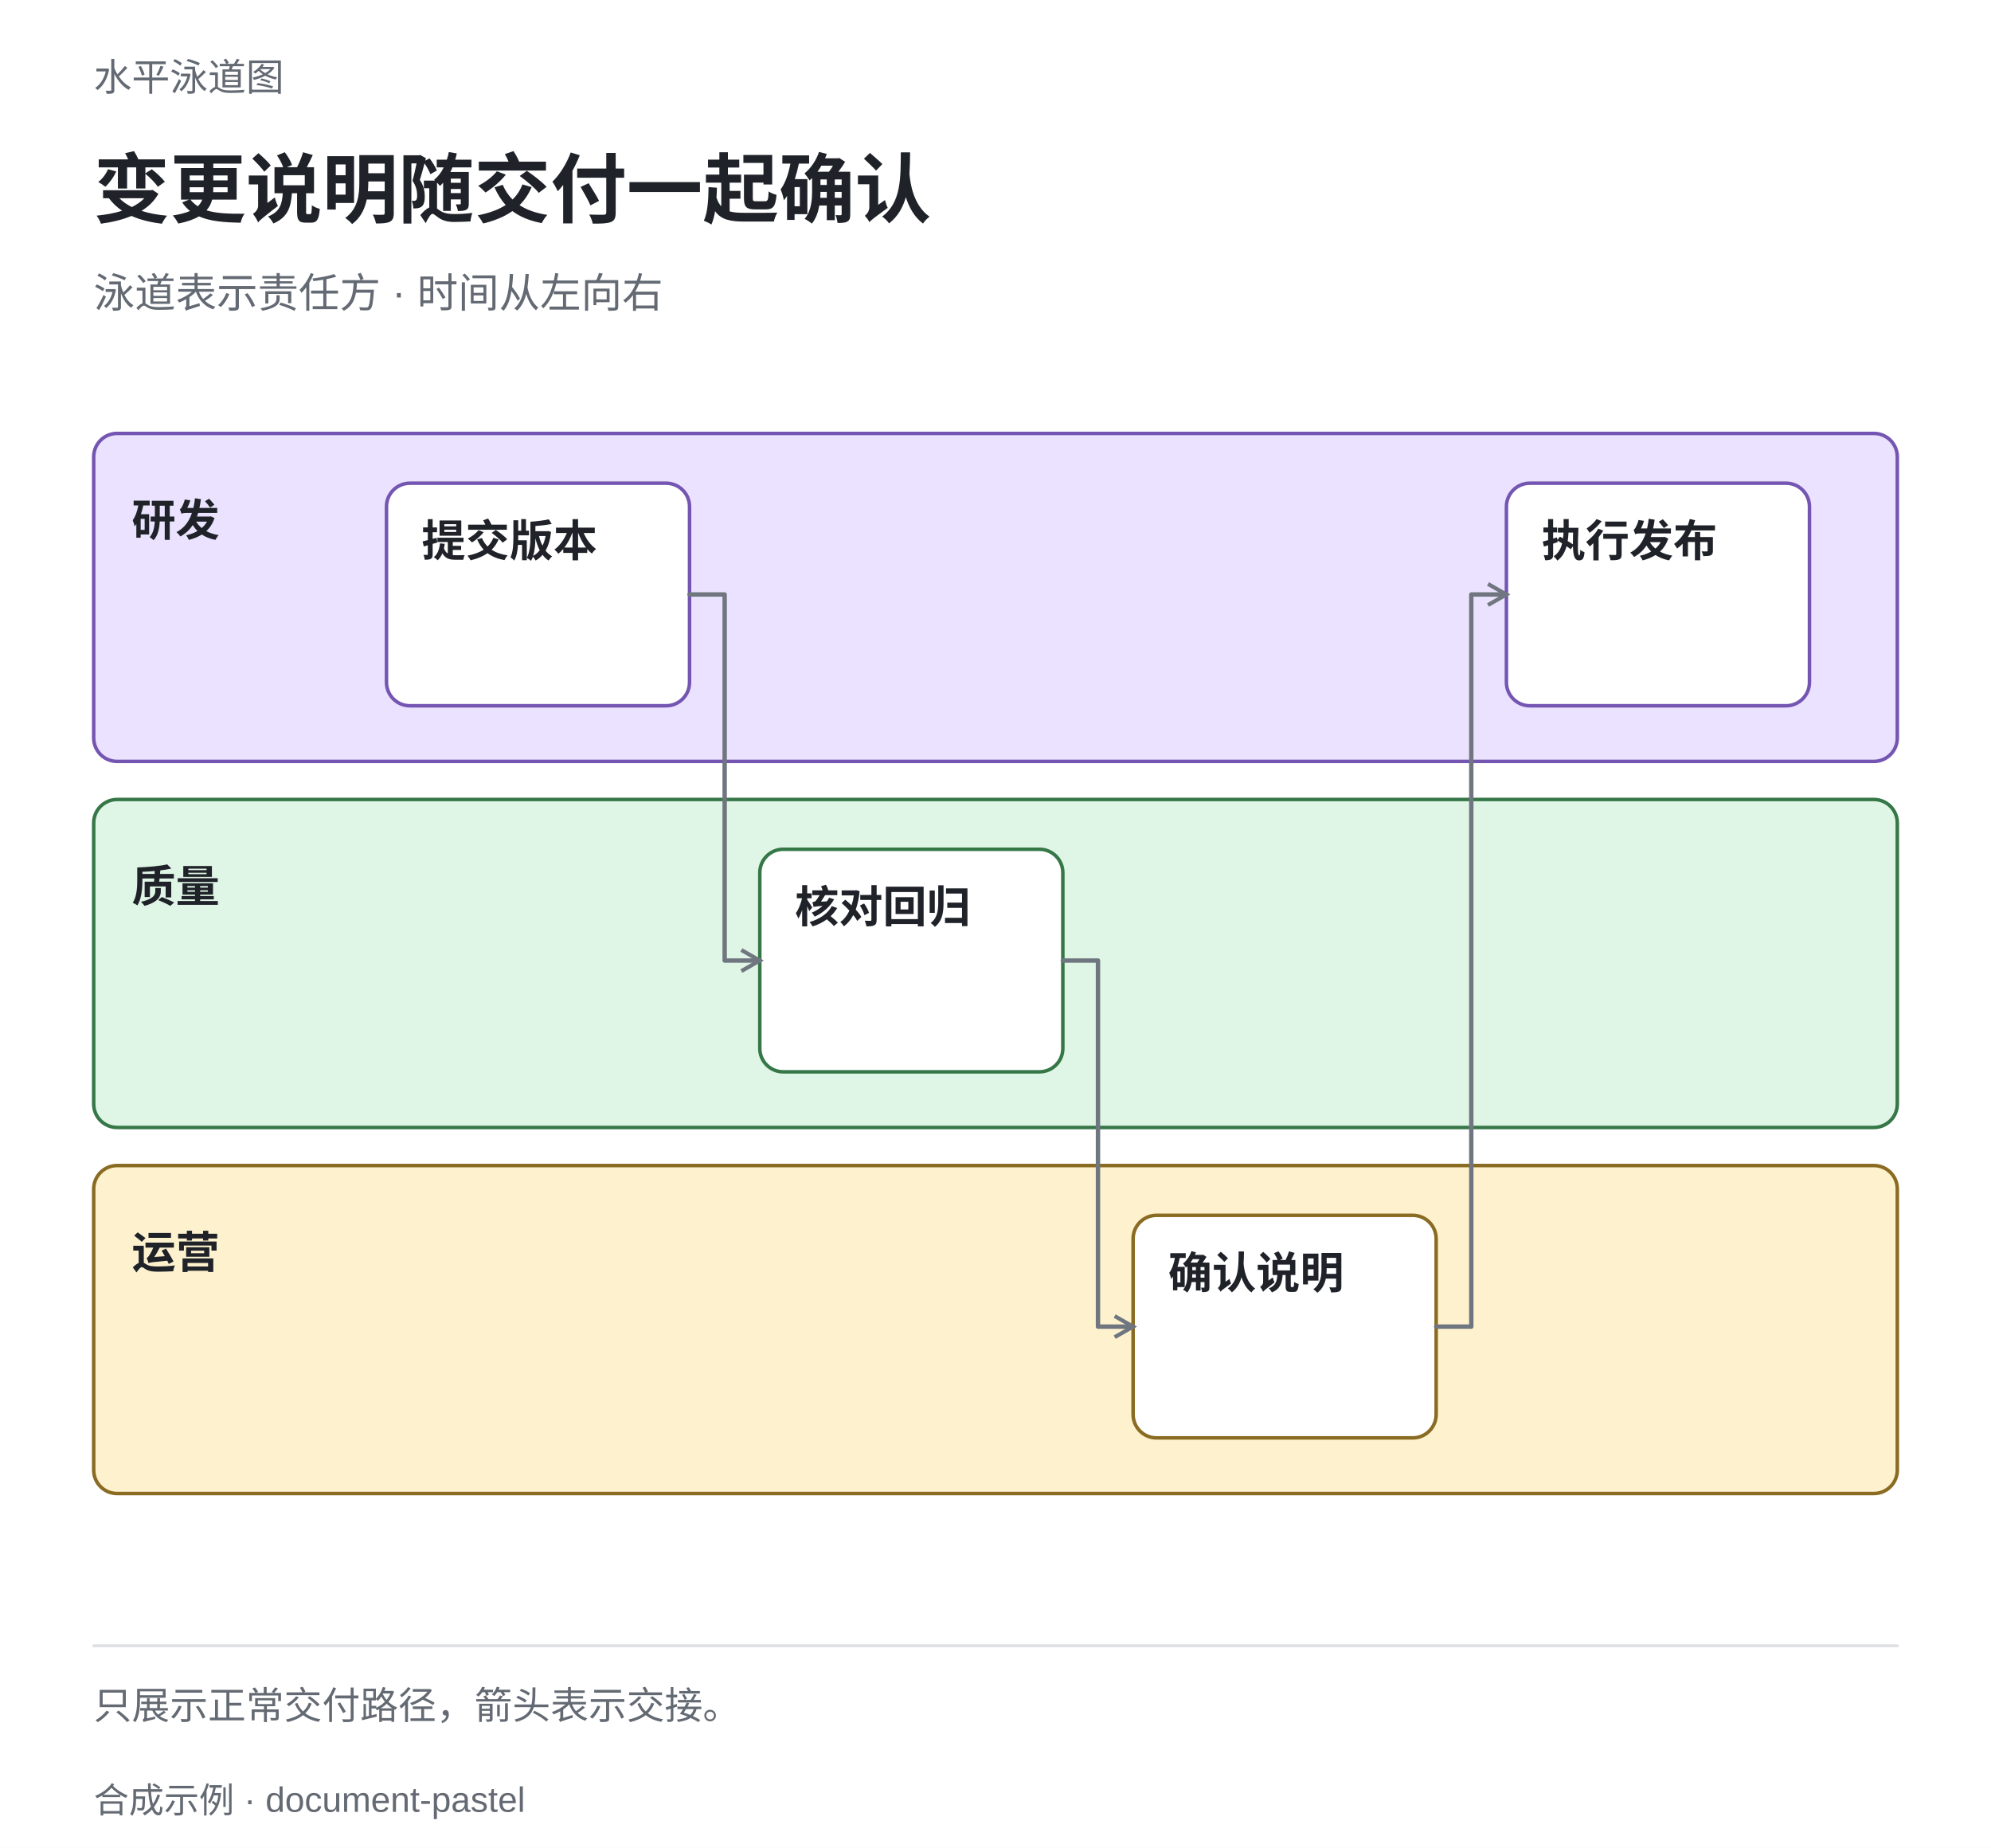
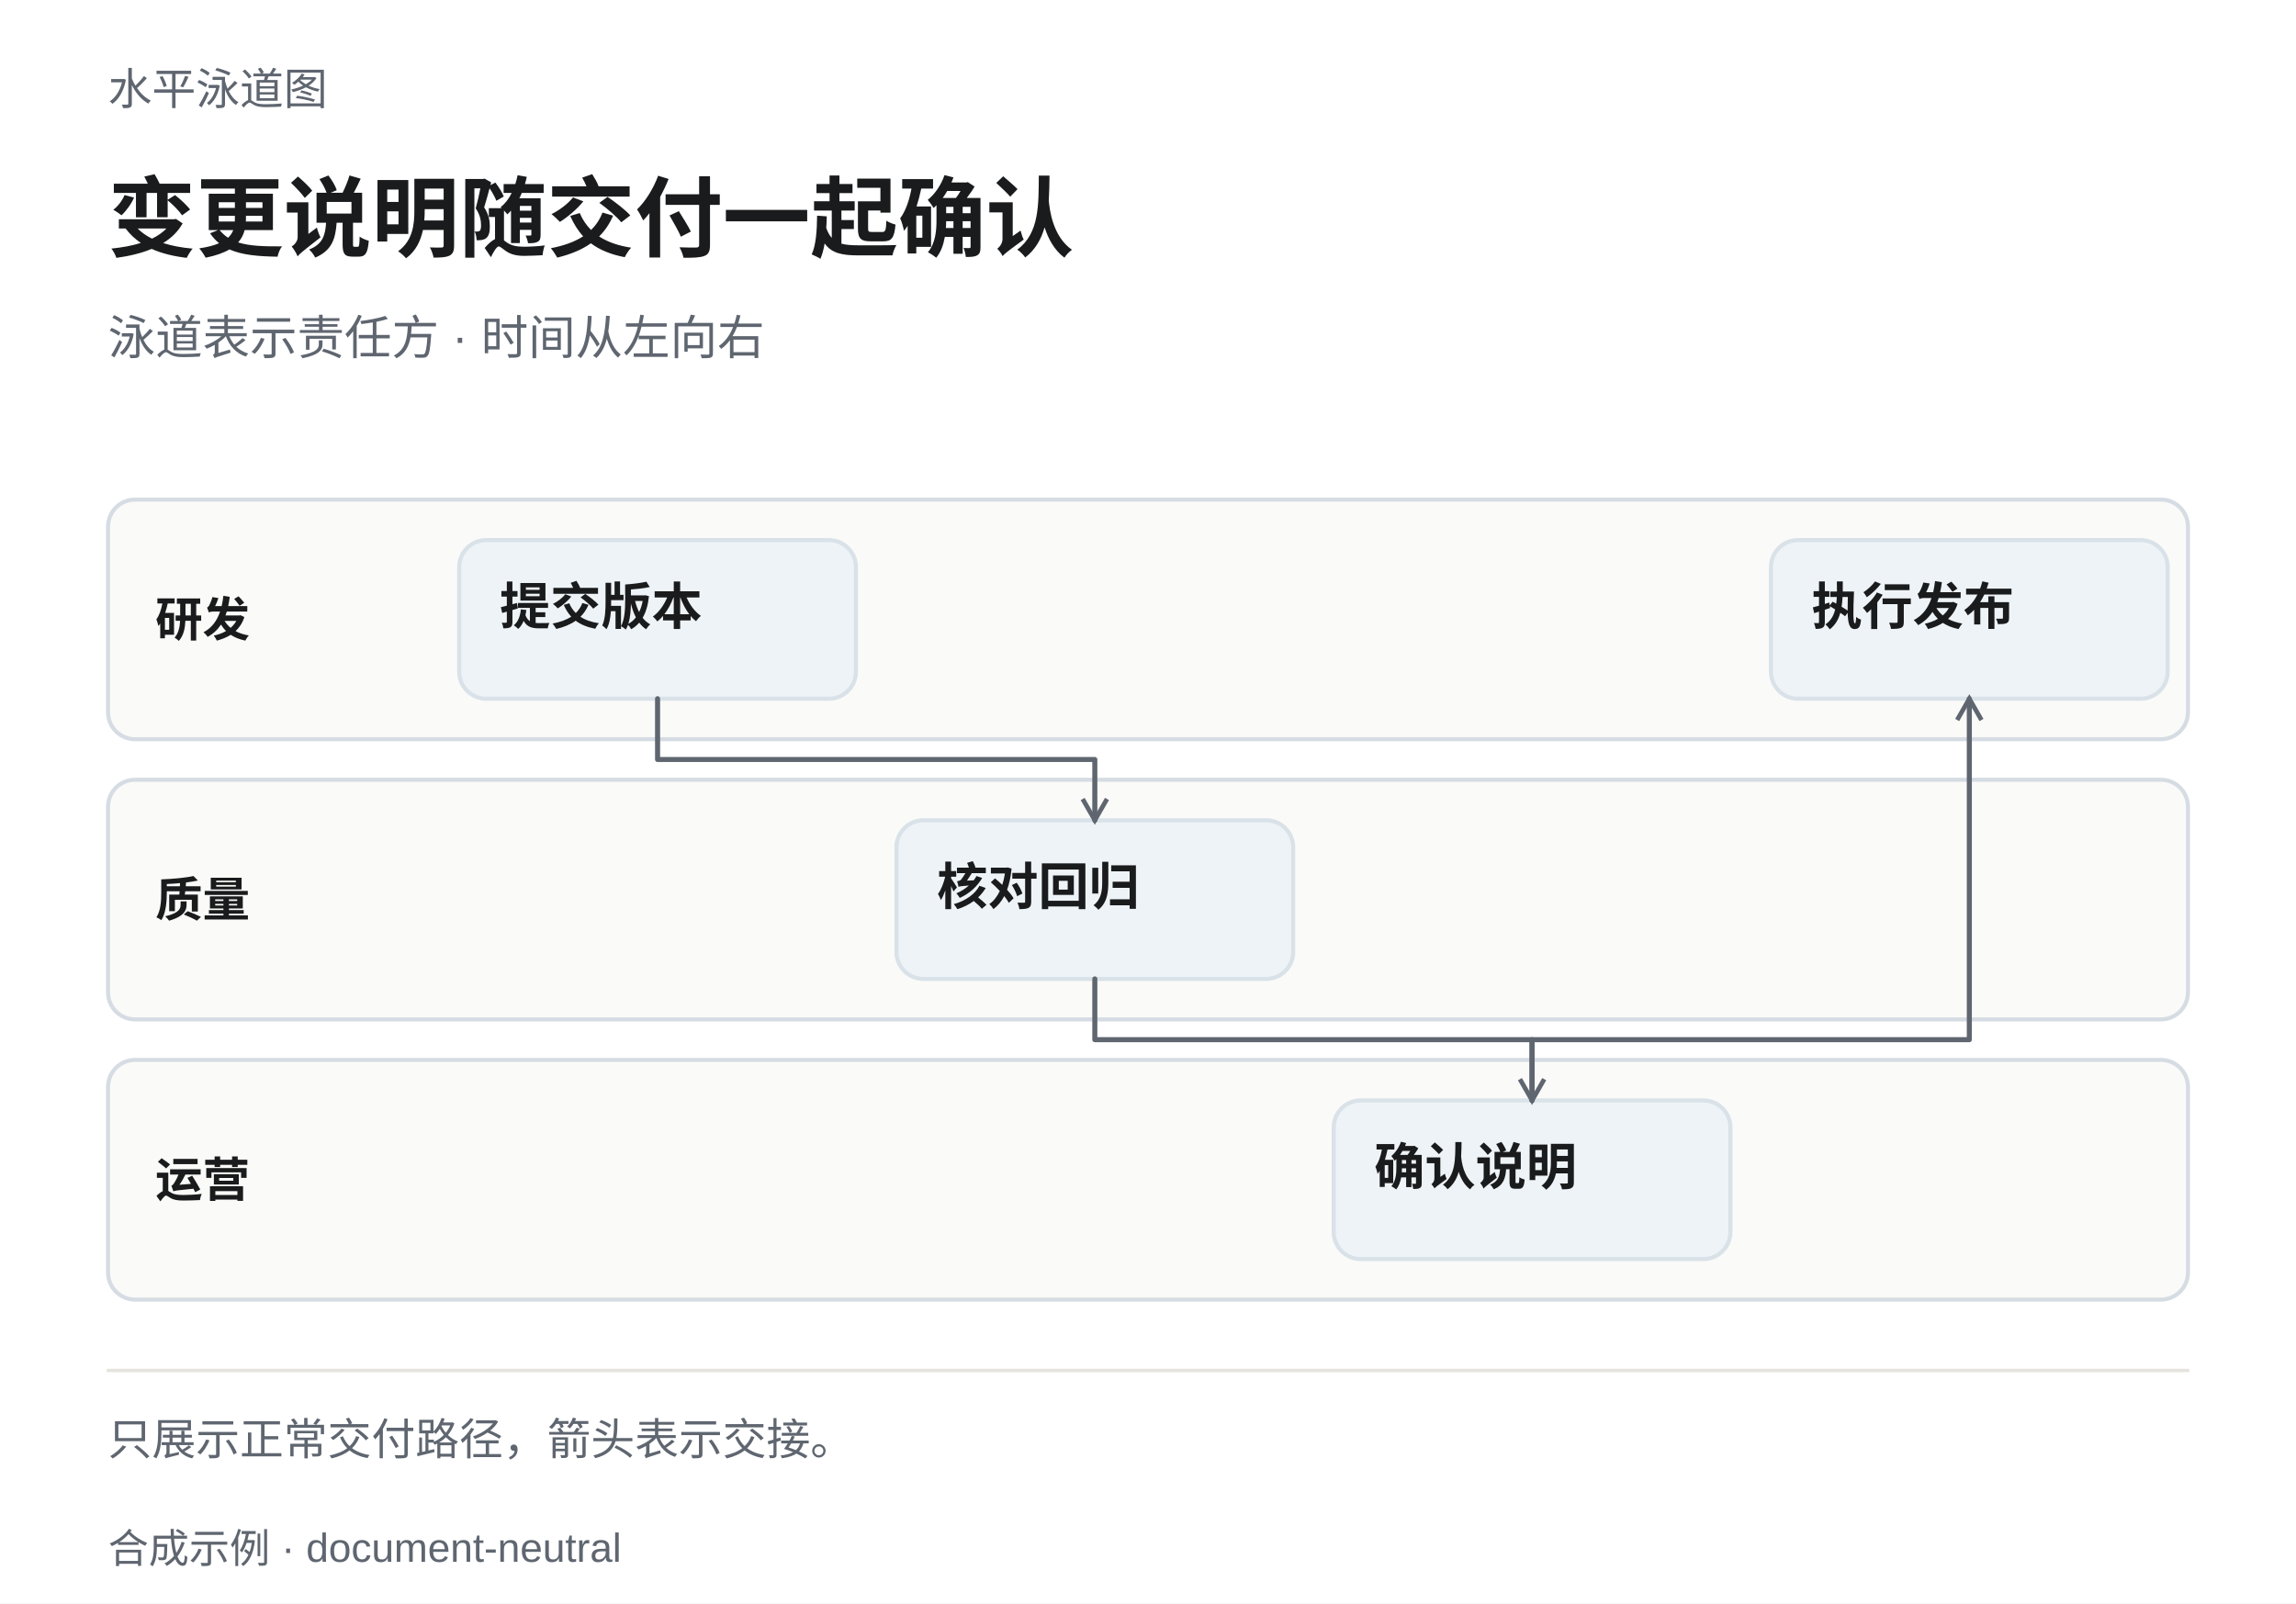
- <svg xmlns="http://www.w3.org/2000/svg" width="680" height="631" viewBox="0 0 680 631" role="img">
+ <svg xmlns="http://www.w3.org/2000/svg" width="680" height="475" viewBox="0 0 680 475" role="img">
  <defs>
    <marker id="arrow" viewBox="0 0 10 10" refX="8" refY="5" markerWidth="6" markerHeight="6" orient="auto">
-       <path d="M1 1 L8 5 L1 9" fill="none" stroke="#707680" stroke-width="1.5" />
+       <path d="M1 1 L8 5 L1 9" fill="none" stroke="#5F6670" stroke-width="1.5" />
    </marker>
  </defs>
-   <rect width="680" height="100%" fill="white" />
+   <rect width="680" height="100%" fill="#FFFFFF" />
  <g font-family="Arial, PingFang SC, Noto Sans CJK SC, sans-serif">
-     <text x="32" y="31.0" font-size="13" fill="#646A73" font-weight="400" text-anchor="start">水平泳道图</text>
-     <text x="32" y="74.0" font-size="26" fill="#1F2329" font-weight="600" text-anchor="start">变更说明随交付一起确认</text>
-     <text x="32" y="105.0" font-size="14" fill="#646A73" font-weight="400" text-anchor="start">泳道表示责任方 · 时间从左向右</text>
-     <rect x="32" y="148" width="616" height="112" rx="8" fill="#EAE2FE" stroke="#7456B2" stroke-width="1.2" />
-     <text x="45" y="183.0" font-size="15" fill="#1F2329" font-weight="600" text-anchor="start">研发</text>
-     <rect x="32" y="273" width="616" height="112" rx="8" fill="#DFF5E5" stroke="#367747" stroke-width="1.2" />
-     <text x="45" y="308.0" font-size="15" fill="#1F2329" font-weight="600" text-anchor="start">质量</text>
-     <rect x="32" y="398" width="616" height="112" rx="8" fill="#FEF1CE" stroke="#896B21" stroke-width="1.2" />
-     <text x="45" y="433.0" font-size="15" fill="#1F2329" font-weight="600" text-anchor="start">运营</text>
-     <rect x="132.0" y="165" width="103.5" height="76" rx="8" fill="white" stroke="#7456B2" stroke-width="1.2" />
-     <text x="144.0" y="190.0" font-size="15" fill="#1F2329" font-weight="600" text-anchor="start">提交版本</text>
-     <rect x="259.5" y="290" width="103.5" height="76" rx="8" fill="white" stroke="#367747" stroke-width="1.2" />
-     <text x="271.5" y="315.0" font-size="15" fill="#1F2329" font-weight="600" text-anchor="start">核对回归</text>
-     <rect x="387.0" y="415" width="103.5" height="76" rx="8" fill="white" stroke="#896B21" stroke-width="1.2" />
-     <text x="399.0" y="440.0" font-size="15" fill="#1F2329" font-weight="600" text-anchor="start">确认说明</text>
-     <rect x="514.5" y="165" width="103.5" height="76" rx="8" fill="white" stroke="#7456B2" stroke-width="1.2" />
-     <text x="526.5" y="190.0" font-size="15" fill="#1F2329" font-weight="600" text-anchor="start">执行发布</text>
-     <path d="M235.5 203.0 H247.5 V328.0 H259.5" fill="none" stroke="#707680" stroke-width="1.5" stroke-linecap="round" stroke-linejoin="round" marker-end="url(#arrow)" />
-     <path d="M363.0 328.0 H375.0 V453.0 H387.0" fill="none" stroke="#707680" stroke-width="1.5" stroke-linecap="round" stroke-linejoin="round" marker-end="url(#arrow)" />
-     <path d="M490.5 453.0 H502.5 V203.0 H514.5" fill="none" stroke="#707680" stroke-width="1.5" stroke-linecap="round" stroke-linejoin="round" marker-end="url(#arrow)" />
-     <path d="M32 562 H648" fill="none" stroke="#DEE0E3" stroke-width="1" stroke-linecap="round" stroke-linejoin="round" />
-     <text x="32" y="587.0" font-size="13" fill="#646A73" font-weight="400" text-anchor="start">只展示正常交付路径，箭头表示交接。</text>
-     <text x="32" y="619.0" font-size="12" fill="#646A73" font-weight="400" text-anchor="start">合成示例 · document-pastel</text>
+     <text x="32" y="31.0" font-size="13" fill="#5F6670" font-weight="400" text-anchor="start">水平泳道图</text>
+     <text x="32" y="74.0" font-size="26" fill="#1A1B1C" font-weight="600" text-anchor="start">变更说明随交付一起确认</text>
+     <text x="32" y="105.0" font-size="14" fill="#5F6670" font-weight="400" text-anchor="start">泳道表示责任方 · 时间从左向右</text>
+     <rect x="32" y="148.0" width="616" height="71.0" rx="8" fill="#FAFAF8" stroke="#D6DCE3" stroke-width="1.2" />
+     <text x="46" y="188.5" font-size="14" fill="#1A1B1C" font-weight="600" text-anchor="start">研发</text>
+     <rect x="32" y="231.0" width="616" height="71.0" rx="8" fill="#FAFAF8" stroke="#D6DCE3" stroke-width="1.2" />
+     <text x="46" y="271.5" font-size="14" fill="#1A1B1C" font-weight="600" text-anchor="start">质量</text>
+     <rect x="32" y="314.0" width="616" height="71.0" rx="8" fill="#FAFAF8" stroke="#D6DCE3" stroke-width="1.2" />
+     <text x="46" y="354.5" font-size="14" fill="#1A1B1C" font-weight="600" text-anchor="start">运营</text>
+     <rect x="136.0" y="160.0" width="117.5" height="47" rx="8" fill="#EEF3F7" stroke="#D9E2E8" stroke-width="1.2" />
+     <text x="148.0" y="185.0" font-size="15" fill="#1A1B1C" font-weight="600" text-anchor="start">提交版本</text>
+     <rect x="265.5" y="243.0" width="117.5" height="47" rx="8" fill="#EEF3F7" stroke="#D9E2E8" stroke-width="1.2" />
+     <text x="277.5" y="268.0" font-size="15" fill="#1A1B1C" font-weight="600" text-anchor="start">核对回归</text>
+     <rect x="395.0" y="326.0" width="117.5" height="47" rx="8" fill="#EEF3F7" stroke="#D9E2E8" stroke-width="1.2" />
+     <text x="407.0" y="351.0" font-size="15" fill="#1A1B1C" font-weight="600" text-anchor="start">确认说明</text>
+     <rect x="524.5" y="160.0" width="117.5" height="47" rx="8" fill="#EEF3F7" stroke="#D9E2E8" stroke-width="1.2" />
+     <text x="536.5" y="185.0" font-size="15" fill="#1A1B1C" font-weight="600" text-anchor="start">执行发布</text>
+     <path d="M194.75 207.0 V225.0 H324.25 V243.0" fill="none" stroke="#5F6670" stroke-width="1.5" stroke-linecap="round" stroke-linejoin="round" marker-end="url(#arrow)" />
+     <path d="M324.25 290.0 V308.0 H453.75 V326.0" fill="none" stroke="#5F6670" stroke-width="1.5" stroke-linecap="round" stroke-linejoin="round" marker-end="url(#arrow)" />
+     <path d="M453.75 326.0 V308.0 H583.25 V207.0" fill="none" stroke="#5F6670" stroke-width="1.5" stroke-linecap="round" stroke-linejoin="round" marker-end="url(#arrow)" />
+     <path d="M32 406 H648" fill="none" stroke="#E4E3DD" stroke-width="1" stroke-linecap="round" stroke-linejoin="round" />
+     <text x="32" y="431.0" font-size="13" fill="#5F6670" font-weight="400" text-anchor="start">只展示正常交付路径，箭头表示交接。</text>
+     <text x="32" y="463.0" font-size="12" fill="#5F6670" font-weight="400" text-anchor="start">合成示例 · document-neutral</text>
  </g>
</svg>
